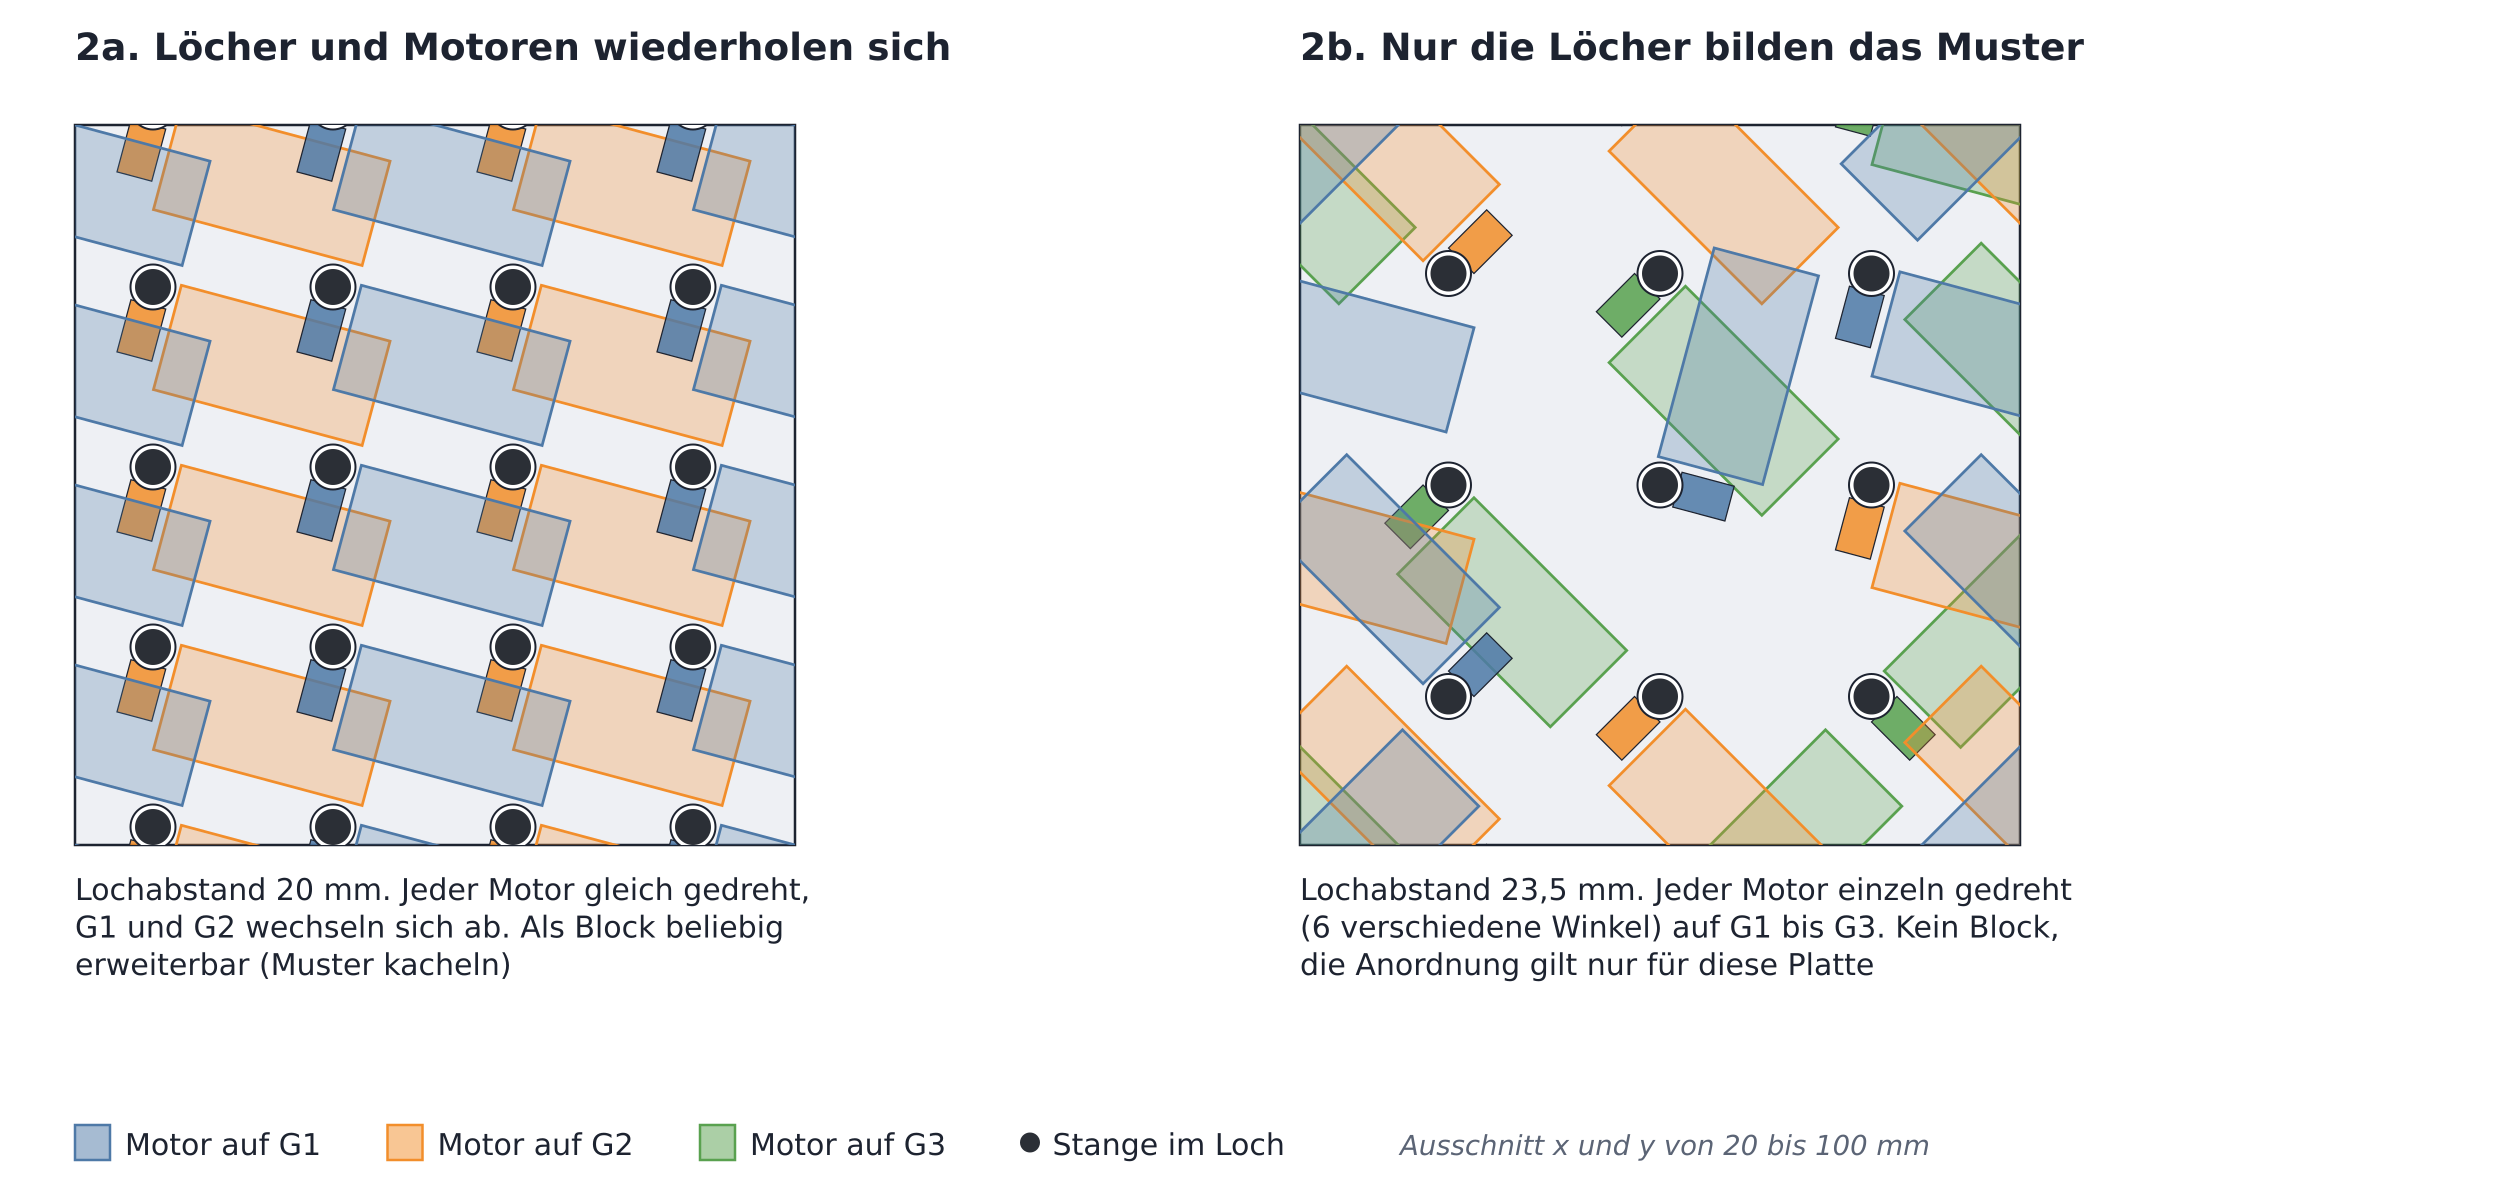
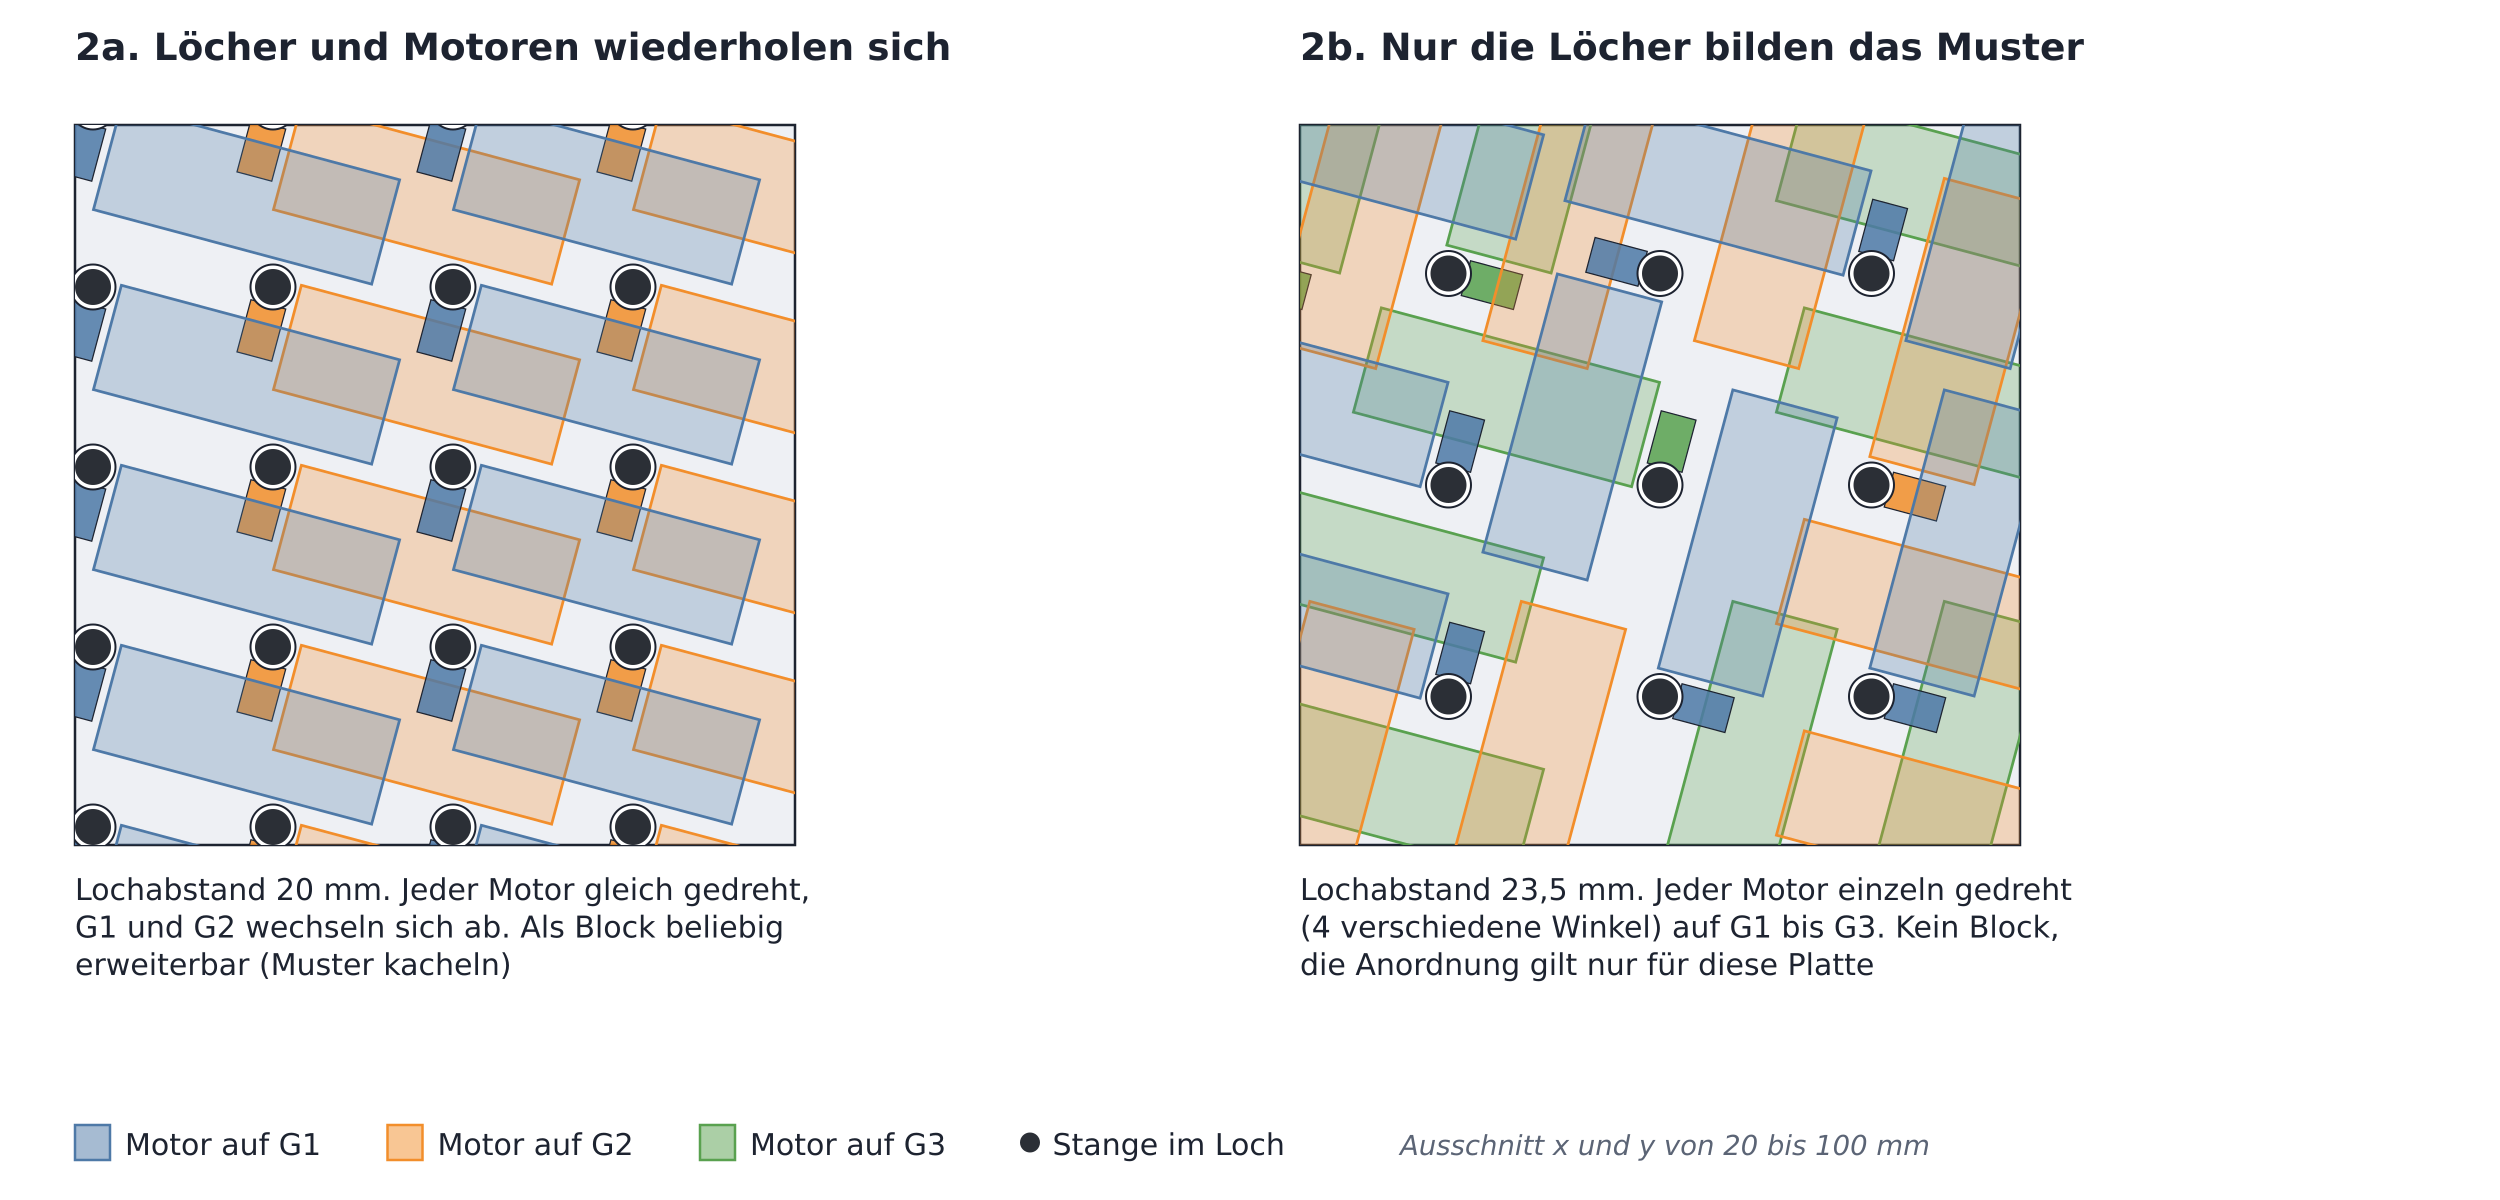
<svg xmlns="http://www.w3.org/2000/svg" width="1000" height="480" viewBox="0 0 1000 480" font-family="DejaVu Sans, Arial, Helvetica, sans-serif">
  <defs>
    <marker id="arrow" viewBox="0 0 10 10" refX="9" refY="5" markerWidth="7" markerHeight="7" orient="auto-start-reverse">
      <path d="M0,1 L9,5 L0,9 z" fill="#1d2330" />
    </marker>
  </defs>
  <rect width="100%" height="100%" fill="#ffffff" />
  <clipPath id="clip30">
    <rect x="30" y="50" width="288.0" height="288.0" />
  </clipPath>
  <rect x="30.00" y="50.00" width="288.00" height="288.00" fill="#eef0f4" stroke="#1d2330" />
  <g clip-path="url(#clip30)">
-     <polygon points="288.84,250.21 300.02,208.48 216.56,186.12 205.38,227.85" fill="#f28e2b" fill-opacity="0.28" stroke="#f28e2b" stroke-width="1.1" />
-     <polygon points="204.70,216.48 210.29,195.62 196.38,191.89 190.79,212.76" fill="#f28e2b" fill-opacity="0.85" stroke="#1d2330" stroke-width="0.5" />
-     <polygon points="288.84,322.21 300.02,280.48 216.56,258.12 205.38,299.85" fill="#f28e2b" fill-opacity="0.28" stroke="#f28e2b" stroke-width="1.1" />
-     <polygon points="204.70,288.48 210.29,267.62 196.38,263.89 190.79,284.76" fill="#f28e2b" fill-opacity="0.85" stroke="#1d2330" stroke-width="0.5" />
-     <polygon points="288.84,178.21 300.02,136.48 216.56,114.12 205.38,155.85" fill="#f28e2b" fill-opacity="0.28" stroke="#f28e2b" stroke-width="1.1" />
-     <polygon points="204.70,144.48 210.29,123.62 196.38,119.89 190.79,140.76" fill="#f28e2b" fill-opacity="0.85" stroke="#1d2330" stroke-width="0.5" />
-     <polygon points="144.84,250.21 156.02,208.48 72.56,186.12 61.38,227.85" fill="#f28e2b" fill-opacity="0.28" stroke="#f28e2b" stroke-width="1.1" />
-     <polygon points="60.70,216.48 66.29,195.62 52.38,191.89 46.79,212.76" fill="#f28e2b" fill-opacity="0.85" stroke="#1d2330" stroke-width="0.5" />
-     <polygon points="144.84,322.21 156.02,280.48 72.56,258.12 61.38,299.85" fill="#f28e2b" fill-opacity="0.28" stroke="#f28e2b" stroke-width="1.1" />
-     <polygon points="60.70,288.48 66.29,267.62 52.38,263.89 46.79,284.76" fill="#f28e2b" fill-opacity="0.85" stroke="#1d2330" stroke-width="0.5" />
-     <polygon points="144.84,178.21 156.02,136.48 72.56,114.12 61.38,155.85" fill="#f28e2b" fill-opacity="0.28" stroke="#f28e2b" stroke-width="1.1" />
-     <polygon points="60.70,144.48 66.29,123.62 52.38,119.89 46.79,140.76" fill="#f28e2b" fill-opacity="0.85" stroke="#1d2330" stroke-width="0.5" />
-     <polygon points="288.84,394.21 300.02,352.48 216.56,330.12 205.38,371.85" fill="#f28e2b" fill-opacity="0.28" stroke="#f28e2b" stroke-width="1.1" />
-     <polygon points="204.70,360.48 210.29,339.62 196.38,335.89 190.79,356.76" fill="#f28e2b" fill-opacity="0.85" stroke="#1d2330" stroke-width="0.5" />
-     <polygon points="288.84,106.21 300.02,64.48 216.56,42.12 205.38,83.85" fill="#f28e2b" fill-opacity="0.28" stroke="#f28e2b" stroke-width="1.1" />
-     <polygon points="204.70,72.48 210.29,51.62 196.38,47.89 190.79,68.76" fill="#f28e2b" fill-opacity="0.85" stroke="#1d2330" stroke-width="0.5" />
-     <polygon points="144.84,394.21 156.02,352.48 72.56,330.12 61.38,371.85" fill="#f28e2b" fill-opacity="0.28" stroke="#f28e2b" stroke-width="1.1" />
-     <polygon points="60.70,360.48 66.29,339.62 52.38,335.89 46.79,356.76" fill="#f28e2b" fill-opacity="0.85" stroke="#1d2330" stroke-width="0.5" />
-     <polygon points="144.84,106.21 156.02,64.48 72.56,42.12 61.38,83.85" fill="#f28e2b" fill-opacity="0.28" stroke="#f28e2b" stroke-width="1.1" />
-     <polygon points="60.70,72.48 66.29,51.62 52.38,47.89 46.79,68.76" fill="#f28e2b" fill-opacity="0.85" stroke="#1d2330" stroke-width="0.5" />
-     <polygon points="216.84,250.21 228.02,208.48 144.56,186.12 133.38,227.85" fill="#4e79a7" fill-opacity="0.28" stroke="#4e79a7" stroke-width="1.1" />
-     <polygon points="132.70,216.48 138.29,195.62 124.38,191.89 118.79,212.76" fill="#4e79a7" fill-opacity="0.85" stroke="#1d2330" stroke-width="0.5" />
-     <polygon points="216.84,322.21 228.02,280.48 144.56,258.12 133.38,299.85" fill="#4e79a7" fill-opacity="0.28" stroke="#4e79a7" stroke-width="1.1" />
-     <polygon points="132.70,288.48 138.29,267.62 124.38,263.89 118.79,284.76" fill="#4e79a7" fill-opacity="0.85" stroke="#1d2330" stroke-width="0.5" />
-     <polygon points="216.84,178.21 228.02,136.48 144.56,114.12 133.38,155.85" fill="#4e79a7" fill-opacity="0.28" stroke="#4e79a7" stroke-width="1.1" />
-     <polygon points="132.70,144.48 138.29,123.62 124.38,119.89 118.79,140.76" fill="#4e79a7" fill-opacity="0.85" stroke="#1d2330" stroke-width="0.5" />
-     <polygon points="360.84,250.21 372.02,208.48 288.56,186.12 277.38,227.85" fill="#4e79a7" fill-opacity="0.28" stroke="#4e79a7" stroke-width="1.1" />
-     <polygon points="276.70,216.48 282.29,195.62 268.38,191.89 262.79,212.76" fill="#4e79a7" fill-opacity="0.85" stroke="#1d2330" stroke-width="0.5" />
-     <polygon points="360.84,322.21 372.02,280.48 288.56,258.12 277.38,299.85" fill="#4e79a7" fill-opacity="0.28" stroke="#4e79a7" stroke-width="1.1" />
-     <polygon points="276.70,288.48 282.29,267.62 268.38,263.89 262.79,284.76" fill="#4e79a7" fill-opacity="0.85" stroke="#1d2330" stroke-width="0.5" />
-     <polygon points="360.84,178.21 372.02,136.48 288.56,114.12 277.38,155.85" fill="#4e79a7" fill-opacity="0.28" stroke="#4e79a7" stroke-width="1.1" />
-     <polygon points="276.70,144.48 282.29,123.62 268.38,119.89 262.79,140.76" fill="#4e79a7" fill-opacity="0.85" stroke="#1d2330" stroke-width="0.5" />
-     <polygon points="216.84,394.21 228.02,352.48 144.56,330.12 133.38,371.85" fill="#4e79a7" fill-opacity="0.28" stroke="#4e79a7" stroke-width="1.1" />
-     <polygon points="132.70,360.48 138.29,339.62 124.38,335.89 118.79,356.76" fill="#4e79a7" fill-opacity="0.85" stroke="#1d2330" stroke-width="0.5" />
-     <polygon points="216.84,106.21 228.02,64.48 144.56,42.12 133.38,83.85" fill="#4e79a7" fill-opacity="0.28" stroke="#4e79a7" stroke-width="1.1" />
-     <polygon points="132.70,72.48 138.29,51.62 124.38,47.89 118.79,68.76" fill="#4e79a7" fill-opacity="0.85" stroke="#1d2330" stroke-width="0.5" />
-     <polygon points="360.84,394.21 372.02,352.48 288.56,330.12 277.38,371.85" fill="#4e79a7" fill-opacity="0.28" stroke="#4e79a7" stroke-width="1.1" />
-     <polygon points="276.70,360.48 282.29,339.62 268.38,335.89 262.79,356.76" fill="#4e79a7" fill-opacity="0.85" stroke="#1d2330" stroke-width="0.5" />
-     <polygon points="360.84,106.21 372.02,64.48 288.56,42.12 277.38,83.85" fill="#4e79a7" fill-opacity="0.28" stroke="#4e79a7" stroke-width="1.1" />
-     <polygon points="276.70,72.48 282.29,51.62 268.38,47.89 262.79,68.76" fill="#4e79a7" fill-opacity="0.85" stroke="#1d2330" stroke-width="0.5" />
-     <polygon points="72.84,250.21 84.02,208.48 0.56,186.12 -10.62,227.85" fill="#4e79a7" fill-opacity="0.28" stroke="#4e79a7" stroke-width="1.1" />
-     <polygon points="-11.30,216.48 -5.71,195.62 -19.62,191.89 -25.21,212.76" fill="#4e79a7" fill-opacity="0.85" stroke="#1d2330" stroke-width="0.5" />
-     <polygon points="72.84,322.21 84.02,280.48 0.56,258.12 -10.62,299.85" fill="#4e79a7" fill-opacity="0.28" stroke="#4e79a7" stroke-width="1.1" />
-     <polygon points="-11.30,288.48 -5.71,267.62 -19.62,263.89 -25.21,284.76" fill="#4e79a7" fill-opacity="0.85" stroke="#1d2330" stroke-width="0.5" />
-     <polygon points="72.84,178.21 84.02,136.48 0.56,114.12 -10.62,155.85" fill="#4e79a7" fill-opacity="0.28" stroke="#4e79a7" stroke-width="1.1" />
-     <polygon points="-11.30,144.48 -5.71,123.62 -19.62,119.89 -25.21,140.76" fill="#4e79a7" fill-opacity="0.85" stroke="#1d2330" stroke-width="0.5" />
-     <polygon points="72.84,394.21 84.02,352.48 0.56,330.12 -10.62,371.85" fill="#4e79a7" fill-opacity="0.28" stroke="#4e79a7" stroke-width="1.1" />
-     <polygon points="-11.30,360.48 -5.71,339.62 -19.62,335.89 -25.21,356.76" fill="#4e79a7" fill-opacity="0.85" stroke="#1d2330" stroke-width="0.5" />
-     <polygon points="72.84,106.21 84.02,64.48 0.56,42.12 -10.62,83.85" fill="#4e79a7" fill-opacity="0.28" stroke="#4e79a7" stroke-width="1.1" />
-     <polygon points="-11.30,72.48 -5.71,51.62 -19.62,47.89 -25.21,68.76" fill="#4e79a7" fill-opacity="0.85" stroke="#1d2330" stroke-width="0.5" />
-     <circle cx="205.20" cy="186.80" r="9.00" fill="#ffffff" stroke="#1d2330" stroke-width="0.8" />
-     <circle cx="205.20" cy="186.80" r="7.20" fill="#2b2f36" />
-     <circle cx="133.20" cy="186.80" r="9.00" fill="#ffffff" stroke="#1d2330" stroke-width="0.8" />
-     <circle cx="133.20" cy="186.80" r="7.20" fill="#2b2f36" />
-     <circle cx="205.20" cy="258.80" r="9.00" fill="#ffffff" stroke="#1d2330" stroke-width="0.8" />
-     <circle cx="205.20" cy="258.80" r="7.20" fill="#2b2f36" />
-     <circle cx="133.20" cy="258.80" r="9.00" fill="#ffffff" stroke="#1d2330" stroke-width="0.8" />
-     <circle cx="133.20" cy="258.80" r="7.20" fill="#2b2f36" />
-     <circle cx="205.20" cy="114.80" r="9.00" fill="#ffffff" stroke="#1d2330" stroke-width="0.8" />
-     <circle cx="205.20" cy="114.80" r="7.20" fill="#2b2f36" />
-     <circle cx="133.20" cy="114.80" r="9.00" fill="#ffffff" stroke="#1d2330" stroke-width="0.8" />
-     <circle cx="133.20" cy="114.80" r="7.20" fill="#2b2f36" />
-     <circle cx="277.20" cy="186.80" r="9.00" fill="#ffffff" stroke="#1d2330" stroke-width="0.8" />
-     <circle cx="277.20" cy="186.80" r="7.20" fill="#2b2f36" />
-     <circle cx="61.20" cy="186.80" r="9.00" fill="#ffffff" stroke="#1d2330" stroke-width="0.8" />
-     <circle cx="61.20" cy="186.80" r="7.20" fill="#2b2f36" />
-     <circle cx="277.20" cy="258.80" r="9.00" fill="#ffffff" stroke="#1d2330" stroke-width="0.8" />
-     <circle cx="277.20" cy="258.80" r="7.20" fill="#2b2f36" />
-     <circle cx="61.20" cy="258.80" r="9.00" fill="#ffffff" stroke="#1d2330" stroke-width="0.8" />
-     <circle cx="61.20" cy="258.80" r="7.20" fill="#2b2f36" />
-     <circle cx="277.20" cy="114.80" r="9.00" fill="#ffffff" stroke="#1d2330" stroke-width="0.8" />
-     <circle cx="277.20" cy="114.80" r="7.20" fill="#2b2f36" />
-     <circle cx="61.20" cy="114.80" r="9.00" fill="#ffffff" stroke="#1d2330" stroke-width="0.8" />
-     <circle cx="61.20" cy="114.80" r="7.20" fill="#2b2f36" />
-     <circle cx="205.20" cy="330.80" r="9.00" fill="#ffffff" stroke="#1d2330" stroke-width="0.8" />
-     <circle cx="205.20" cy="330.80" r="7.20" fill="#2b2f36" />
-     <circle cx="133.20" cy="330.80" r="9.00" fill="#ffffff" stroke="#1d2330" stroke-width="0.8" />
-     <circle cx="133.20" cy="330.80" r="7.20" fill="#2b2f36" />
-     <circle cx="205.20" cy="42.80" r="9.00" fill="#ffffff" stroke="#1d2330" stroke-width="0.8" />
-     <circle cx="205.20" cy="42.80" r="7.20" fill="#2b2f36" />
-     <circle cx="133.20" cy="42.80" r="9.00" fill="#ffffff" stroke="#1d2330" stroke-width="0.8" />
-     <circle cx="133.20" cy="42.80" r="7.20" fill="#2b2f36" />
-     <circle cx="277.20" cy="330.80" r="9.00" fill="#ffffff" stroke="#1d2330" stroke-width="0.8" />
-     <circle cx="277.20" cy="330.80" r="7.20" fill="#2b2f36" />
-     <circle cx="61.20" cy="330.80" r="9.00" fill="#ffffff" stroke="#1d2330" stroke-width="0.8" />
-     <circle cx="61.20" cy="330.80" r="7.20" fill="#2b2f36" />
-     <circle cx="277.20" cy="42.80" r="9.00" fill="#ffffff" stroke="#1d2330" stroke-width="0.8" />
-     <circle cx="277.20" cy="42.80" r="7.20" fill="#2b2f36" />
-     <circle cx="-10.80" cy="186.80" r="9.00" fill="#ffffff" stroke="#1d2330" stroke-width="0.8" />
-     <circle cx="-10.80" cy="186.80" r="7.20" fill="#2b2f36" />
-     <circle cx="61.20" cy="42.80" r="9.00" fill="#ffffff" stroke="#1d2330" stroke-width="0.8" />
-     <circle cx="61.20" cy="42.80" r="7.20" fill="#2b2f36" />
-     <circle cx="-10.80" cy="258.80" r="9.00" fill="#ffffff" stroke="#1d2330" stroke-width="0.8" />
-     <circle cx="-10.80" cy="258.80" r="7.20" fill="#2b2f36" />
-     <circle cx="-10.80" cy="114.80" r="9.00" fill="#ffffff" stroke="#1d2330" stroke-width="0.8" />
-     <circle cx="-10.80" cy="114.80" r="7.20" fill="#2b2f36" />
-     <circle cx="-10.80" cy="330.80" r="9.00" fill="#ffffff" stroke="#1d2330" stroke-width="0.8" />
-     <circle cx="-10.80" cy="330.80" r="7.20" fill="#2b2f36" />
-     <circle cx="-10.80" cy="42.80" r="9.00" fill="#ffffff" stroke="#1d2330" stroke-width="0.8" />
-     <circle cx="-10.80" cy="42.80" r="7.20" fill="#2b2f36" />
+     <polygon points="220.66,257.66 231.84,215.93 120.56,186.12 109.38,227.85" fill="#f28e2b" fill-opacity="0.28" stroke="#f28e2b" stroke-width="1.1" />
+     <polygon points="108.70,216.48 114.29,195.62 100.38,191.89 94.79,212.76" fill="#f28e2b" fill-opacity="0.85" stroke="#1d2330" stroke-width="0.5" />
+     <polygon points="364.66,257.66 375.84,215.93 264.56,186.12 253.38,227.85" fill="#f28e2b" fill-opacity="0.28" stroke="#f28e2b" stroke-width="1.1" />
+     <polygon points="252.70,216.48 258.29,195.62 244.38,191.89 238.79,212.76" fill="#f28e2b" fill-opacity="0.85" stroke="#1d2330" stroke-width="0.5" />
+     <polygon points="220.66,329.66 231.84,287.93 120.56,258.12 109.38,299.85" fill="#f28e2b" fill-opacity="0.28" stroke="#f28e2b" stroke-width="1.1" />
+     <polygon points="108.70,288.48 114.29,267.62 100.38,263.89 94.79,284.76" fill="#f28e2b" fill-opacity="0.85" stroke="#1d2330" stroke-width="0.5" />
+     <polygon points="364.66,329.66 375.84,287.93 264.56,258.12 253.38,299.85" fill="#f28e2b" fill-opacity="0.28" stroke="#f28e2b" stroke-width="1.1" />
+     <polygon points="252.70,288.48 258.29,267.62 244.38,263.89 238.79,284.76" fill="#f28e2b" fill-opacity="0.85" stroke="#1d2330" stroke-width="0.5" />
+     <polygon points="220.66,185.66 231.84,143.93 120.56,114.12 109.38,155.85" fill="#f28e2b" fill-opacity="0.28" stroke="#f28e2b" stroke-width="1.1" />
+     <polygon points="108.70,144.48 114.29,123.62 100.38,119.89 94.79,140.76" fill="#f28e2b" fill-opacity="0.85" stroke="#1d2330" stroke-width="0.5" />
+     <polygon points="364.66,185.66 375.84,143.93 264.56,114.12 253.38,155.85" fill="#f28e2b" fill-opacity="0.28" stroke="#f28e2b" stroke-width="1.1" />
+     <polygon points="252.70,144.48 258.29,123.62 244.38,119.89 238.79,140.76" fill="#f28e2b" fill-opacity="0.85" stroke="#1d2330" stroke-width="0.5" />
+     <polygon points="220.66,401.66 231.84,359.93 120.56,330.12 109.38,371.85" fill="#f28e2b" fill-opacity="0.28" stroke="#f28e2b" stroke-width="1.1" />
+     <polygon points="108.70,360.48 114.29,339.62 100.38,335.89 94.79,356.76" fill="#f28e2b" fill-opacity="0.85" stroke="#1d2330" stroke-width="0.5" />
+     <polygon points="364.66,401.66 375.84,359.93 264.56,330.12 253.38,371.85" fill="#f28e2b" fill-opacity="0.28" stroke="#f28e2b" stroke-width="1.1" />
+     <polygon points="252.70,360.48 258.29,339.62 244.38,335.89 238.79,356.76" fill="#f28e2b" fill-opacity="0.85" stroke="#1d2330" stroke-width="0.5" />
+     <polygon points="220.66,113.66 231.84,71.93 120.56,42.12 109.38,83.85" fill="#f28e2b" fill-opacity="0.28" stroke="#f28e2b" stroke-width="1.1" />
+     <polygon points="108.70,72.48 114.29,51.62 100.38,47.89 94.79,68.76" fill="#f28e2b" fill-opacity="0.85" stroke="#1d2330" stroke-width="0.5" />
+     <polygon points="364.66,113.66 375.84,71.93 264.56,42.12 253.38,83.85" fill="#f28e2b" fill-opacity="0.28" stroke="#f28e2b" stroke-width="1.1" />
+     <polygon points="252.70,72.48 258.29,51.62 244.38,47.89 238.79,68.76" fill="#f28e2b" fill-opacity="0.85" stroke="#1d2330" stroke-width="0.5" />
+     <polygon points="292.66,257.66 303.84,215.93 192.56,186.12 181.38,227.85" fill="#4e79a7" fill-opacity="0.28" stroke="#4e79a7" stroke-width="1.1" />
+     <polygon points="180.70,216.48 186.29,195.62 172.38,191.89 166.79,212.76" fill="#4e79a7" fill-opacity="0.85" stroke="#1d2330" stroke-width="0.5" />
+     <polygon points="292.66,329.66 303.84,287.93 192.56,258.12 181.38,299.85" fill="#4e79a7" fill-opacity="0.28" stroke="#4e79a7" stroke-width="1.1" />
+     <polygon points="180.70,288.48 186.29,267.62 172.38,263.89 166.79,284.76" fill="#4e79a7" fill-opacity="0.85" stroke="#1d2330" stroke-width="0.5" />
+     <polygon points="292.66,185.66 303.84,143.93 192.56,114.12 181.38,155.85" fill="#4e79a7" fill-opacity="0.28" stroke="#4e79a7" stroke-width="1.1" />
+     <polygon points="180.70,144.48 186.29,123.62 172.38,119.89 166.79,140.76" fill="#4e79a7" fill-opacity="0.85" stroke="#1d2330" stroke-width="0.5" />
+     <polygon points="292.66,401.66 303.84,359.93 192.56,330.12 181.38,371.85" fill="#4e79a7" fill-opacity="0.28" stroke="#4e79a7" stroke-width="1.1" />
+     <polygon points="180.70,360.48 186.29,339.62 172.38,335.89 166.79,356.76" fill="#4e79a7" fill-opacity="0.85" stroke="#1d2330" stroke-width="0.5" />
+     <polygon points="148.66,257.66 159.84,215.93 48.56,186.12 37.38,227.85" fill="#4e79a7" fill-opacity="0.28" stroke="#4e79a7" stroke-width="1.1" />
+     <polygon points="36.70,216.48 42.29,195.62 28.38,191.89 22.79,212.76" fill="#4e79a7" fill-opacity="0.85" stroke="#1d2330" stroke-width="0.5" />
+     <polygon points="148.66,329.66 159.84,287.93 48.56,258.12 37.38,299.85" fill="#4e79a7" fill-opacity="0.28" stroke="#4e79a7" stroke-width="1.1" />
+     <polygon points="36.70,288.48 42.29,267.62 28.38,263.89 22.79,284.76" fill="#4e79a7" fill-opacity="0.85" stroke="#1d2330" stroke-width="0.5" />
+     <polygon points="292.66,113.66 303.84,71.93 192.56,42.12 181.38,83.85" fill="#4e79a7" fill-opacity="0.28" stroke="#4e79a7" stroke-width="1.1" />
+     <polygon points="180.70,72.48 186.29,51.62 172.38,47.89 166.79,68.76" fill="#4e79a7" fill-opacity="0.85" stroke="#1d2330" stroke-width="0.5" />
+     <polygon points="148.66,185.66 159.84,143.93 48.56,114.12 37.38,155.85" fill="#4e79a7" fill-opacity="0.28" stroke="#4e79a7" stroke-width="1.1" />
+     <polygon points="36.70,144.48 42.29,123.62 28.38,119.89 22.79,140.76" fill="#4e79a7" fill-opacity="0.85" stroke="#1d2330" stroke-width="0.5" />
+     <polygon points="148.66,401.66 159.84,359.93 48.56,330.12 37.38,371.85" fill="#4e79a7" fill-opacity="0.28" stroke="#4e79a7" stroke-width="1.1" />
+     <polygon points="36.70,360.48 42.29,339.62 28.38,335.89 22.79,356.76" fill="#4e79a7" fill-opacity="0.85" stroke="#1d2330" stroke-width="0.5" />
+     <polygon points="148.66,113.66 159.84,71.93 48.56,42.12 37.38,83.85" fill="#4e79a7" fill-opacity="0.28" stroke="#4e79a7" stroke-width="1.1" />
+     <polygon points="36.70,72.48 42.29,51.62 28.38,47.89 22.79,68.76" fill="#4e79a7" fill-opacity="0.85" stroke="#1d2330" stroke-width="0.5" />
+     <circle cx="181.20" cy="186.80" r="9.00" fill="#ffffff" stroke="#1d2330" stroke-width="0.8" />
+     <circle cx="181.20" cy="186.80" r="7.20" fill="#2b2f36" />
+     <circle cx="181.20" cy="258.80" r="9.00" fill="#ffffff" stroke="#1d2330" stroke-width="0.8" />
+     <circle cx="181.20" cy="258.80" r="7.20" fill="#2b2f36" />
+     <circle cx="109.20" cy="186.80" r="9.00" fill="#ffffff" stroke="#1d2330" stroke-width="0.8" />
+     <circle cx="109.20" cy="186.80" r="7.20" fill="#2b2f36" />
+     <circle cx="253.20" cy="186.80" r="9.00" fill="#ffffff" stroke="#1d2330" stroke-width="0.8" />
+     <circle cx="253.20" cy="186.80" r="7.20" fill="#2b2f36" />
+     <circle cx="181.20" cy="114.80" r="9.00" fill="#ffffff" stroke="#1d2330" stroke-width="0.8" />
+     <circle cx="181.20" cy="114.80" r="7.20" fill="#2b2f36" />
+     <circle cx="109.20" cy="258.80" r="9.00" fill="#ffffff" stroke="#1d2330" stroke-width="0.8" />
+     <circle cx="109.20" cy="258.80" r="7.20" fill="#2b2f36" />
+     <circle cx="253.20" cy="258.80" r="9.00" fill="#ffffff" stroke="#1d2330" stroke-width="0.8" />
+     <circle cx="253.20" cy="258.80" r="7.20" fill="#2b2f36" />
+     <circle cx="109.20" cy="114.80" r="9.00" fill="#ffffff" stroke="#1d2330" stroke-width="0.8" />
+     <circle cx="109.20" cy="114.80" r="7.20" fill="#2b2f36" />
+     <circle cx="253.20" cy="114.80" r="9.00" fill="#ffffff" stroke="#1d2330" stroke-width="0.8" />
+     <circle cx="253.20" cy="114.80" r="7.20" fill="#2b2f36" />
+     <circle cx="181.20" cy="330.80" r="9.00" fill="#ffffff" stroke="#1d2330" stroke-width="0.8" />
+     <circle cx="181.20" cy="330.80" r="7.20" fill="#2b2f36" />
+     <circle cx="37.20" cy="186.80" r="9.00" fill="#ffffff" stroke="#1d2330" stroke-width="0.8" />
+     <circle cx="37.20" cy="186.80" r="7.20" fill="#2b2f36" />
+     <circle cx="109.20" cy="330.80" r="9.00" fill="#ffffff" stroke="#1d2330" stroke-width="0.8" />
+     <circle cx="109.20" cy="330.80" r="7.20" fill="#2b2f36" />
+     <circle cx="37.20" cy="258.80" r="9.00" fill="#ffffff" stroke="#1d2330" stroke-width="0.8" />
+     <circle cx="37.20" cy="258.80" r="7.20" fill="#2b2f36" />
+     <circle cx="181.20" cy="42.80" r="9.00" fill="#ffffff" stroke="#1d2330" stroke-width="0.8" />
+     <circle cx="181.20" cy="42.80" r="7.20" fill="#2b2f36" />
+     <circle cx="253.20" cy="330.80" r="9.00" fill="#ffffff" stroke="#1d2330" stroke-width="0.8" />
+     <circle cx="253.20" cy="330.80" r="7.20" fill="#2b2f36" />
+     <circle cx="37.20" cy="114.80" r="9.00" fill="#ffffff" stroke="#1d2330" stroke-width="0.8" />
+     <circle cx="37.20" cy="114.80" r="7.20" fill="#2b2f36" />
+     <circle cx="109.20" cy="42.80" r="9.00" fill="#ffffff" stroke="#1d2330" stroke-width="0.8" />
+     <circle cx="109.20" cy="42.80" r="7.20" fill="#2b2f36" />
+     <circle cx="253.20" cy="42.80" r="9.00" fill="#ffffff" stroke="#1d2330" stroke-width="0.8" />
+     <circle cx="253.20" cy="42.80" r="7.20" fill="#2b2f36" />
+     <circle cx="37.20" cy="330.80" r="9.00" fill="#ffffff" stroke="#1d2330" stroke-width="0.8" />
+     <circle cx="37.20" cy="330.80" r="7.20" fill="#2b2f36" />
+     <circle cx="37.20" cy="42.80" r="9.00" fill="#ffffff" stroke="#1d2330" stroke-width="0.8" />
+     <circle cx="37.20" cy="42.80" r="7.20" fill="#2b2f36" />
  </g>
  <text x="30.00" y="24.00" font-size="15" text-anchor="start" font-weight="bold" fill="#1d2330">2a. Löcher und Motoren wiederholen sich</text>
  <text x="30.00" y="360.00" font-size="12" text-anchor="start" fill="#1d2330">Lochabstand 20 mm. Jeder Motor gleich gedreht,</text>
  <text x="30.00" y="375.00" font-size="12" text-anchor="start" fill="#1d2330">G1 und G2 wechseln sich ab. Als Block beliebig</text>
  <text x="30.00" y="390.00" font-size="12" text-anchor="start" fill="#1d2330">erweiterbar (Muster kacheln)</text>
  <clipPath id="clip520">
    <rect x="520" y="50" width="288.0" height="288.0" />
  </clipPath>
  <rect x="520.00" y="50.00" width="288.00" height="288.00" fill="#eef0f4" stroke="#1d2330" />
  <g clip-path="url(#clip520)">
-     <polygon points="760.73,322.47 730.19,291.92 669.09,353.02 699.64,383.56" fill="#59a14f" fill-opacity="0.28" stroke="#59a14f" stroke-width="1.1" />
-     <polygon points="689.46,378.47 674.18,363.20 664.00,373.38 679.27,388.66" fill="#59a14f" fill-opacity="0.85" stroke="#1d2330" stroke-width="0.5" />
-     <polygon points="535.53,375.33 566.08,344.79 504.98,283.69 474.44,314.24" fill="#59a14f" fill-opacity="0.28" stroke="#59a14f" stroke-width="1.1" />
-     <polygon points="479.53,304.06 494.80,288.78 484.62,278.60 469.34,293.87" fill="#59a14f" fill-opacity="0.85" stroke="#1d2330" stroke-width="0.5" />
-     <polygon points="845.33,237.87 814.79,207.32 753.69,268.42 784.24,298.96" fill="#59a14f" fill-opacity="0.28" stroke="#59a14f" stroke-width="1.1" />
-     <polygon points="774.06,293.87 758.78,278.60 748.60,288.78 763.87,304.06" fill="#59a14f" fill-opacity="0.85" stroke="#1d2330" stroke-width="0.5" />
-     <polygon points="620.13,290.73 650.68,260.19 589.58,199.09 559.04,229.64" fill="#59a14f" fill-opacity="0.28" stroke="#59a14f" stroke-width="1.1" />
-     <polygon points="564.13,219.46 579.40,204.18 569.22,194.00 553.94,209.27" fill="#59a14f" fill-opacity="0.85" stroke="#1d2330" stroke-width="0.5" />
-     <polygon points="792.47,97.27 761.92,127.81 823.02,188.91 853.56,158.36" fill="#59a14f" fill-opacity="0.28" stroke="#59a14f" stroke-width="1.1" />
-     <polygon points="848.47,168.54 833.20,183.82 843.38,194.00 858.66,178.73" fill="#59a14f" fill-opacity="0.85" stroke="#1d2330" stroke-width="0.5" />
-     <polygon points="704.73,206.13 735.28,175.59 674.18,114.49 643.64,145.04" fill="#59a14f" fill-opacity="0.28" stroke="#59a14f" stroke-width="1.1" />
-     <polygon points="648.73,134.86 664.00,119.58 653.82,109.40 638.54,124.67" fill="#59a14f" fill-opacity="0.85" stroke="#1d2330" stroke-width="0.5" />
-     <polygon points="535.53,121.53 566.08,90.99 504.98,29.89 474.44,60.44" fill="#59a14f" fill-opacity="0.28" stroke="#59a14f" stroke-width="1.1" />
-     <polygon points="479.53,50.26 494.80,34.98 484.62,24.80 469.34,40.07" fill="#59a14f" fill-opacity="0.85" stroke="#1d2330" stroke-width="0.5" />
-     <polygon points="832.24,88.21 843.42,46.48 759.96,24.12 748.78,65.85" fill="#59a14f" fill-opacity="0.28" stroke="#59a14f" stroke-width="1.1" />
-     <polygon points="748.10,54.48 753.69,33.62 739.78,29.89 734.19,50.76" fill="#59a14f" fill-opacity="0.85" stroke="#1d2330" stroke-width="0.5" />
-     <polygon points="538.67,266.47 508.12,297.01 569.22,358.11 599.76,327.56" fill="#f28e2b" fill-opacity="0.28" stroke="#f28e2b" stroke-width="1.1" />
-     <polygon points="594.67,337.74 579.40,353.02 589.58,363.20 604.86,347.93" fill="#f28e2b" fill-opacity="0.85" stroke="#1d2330" stroke-width="0.5" />
-     <polygon points="792.47,266.47 761.92,297.01 823.02,358.11 853.56,327.56" fill="#f28e2b" fill-opacity="0.28" stroke="#f28e2b" stroke-width="1.1" />
-     <polygon points="848.47,337.74 833.20,353.02 843.38,363.20 858.66,347.93" fill="#f28e2b" fill-opacity="0.85" stroke="#1d2330" stroke-width="0.5" />
-     <polygon points="704.73,375.33 735.28,344.79 674.18,283.69 643.64,314.24" fill="#f28e2b" fill-opacity="0.28" stroke="#f28e2b" stroke-width="1.1" />
-     <polygon points="648.73,304.06 664.00,288.78 653.82,278.60 638.54,293.87" fill="#f28e2b" fill-opacity="0.85" stroke="#1d2330" stroke-width="0.5" />
-     <polygon points="578.44,257.41 589.62,215.68 506.16,193.32 494.98,235.05" fill="#f28e2b" fill-opacity="0.28" stroke="#f28e2b" stroke-width="1.1" />
-     <polygon points="494.30,223.68 499.89,202.82 485.98,199.09 480.39,219.96" fill="#f28e2b" fill-opacity="0.85" stroke="#1d2330" stroke-width="0.5" />
-     <polygon points="832.24,257.41 843.42,215.68 759.96,193.32 748.78,235.05" fill="#f28e2b" fill-opacity="0.28" stroke="#f28e2b" stroke-width="1.1" />
-     <polygon points="748.10,223.68 753.69,202.82 739.78,199.09 734.19,219.96" fill="#f28e2b" fill-opacity="0.85" stroke="#1d2330" stroke-width="0.5" />
-     <polygon points="538.67,12.67 508.12,43.21 569.22,104.31 599.76,73.76" fill="#f28e2b" fill-opacity="0.28" stroke="#f28e2b" stroke-width="1.1" />
-     <polygon points="594.67,83.94 579.40,99.22 589.58,109.40 604.86,94.13" fill="#f28e2b" fill-opacity="0.85" stroke="#1d2330" stroke-width="0.5" />
-     <polygon points="792.47,12.67 761.92,43.21 823.02,104.31 853.56,73.76" fill="#f28e2b" fill-opacity="0.28" stroke="#f28e2b" stroke-width="1.1" />
-     <polygon points="848.47,83.94 833.20,99.22 843.38,109.40 858.66,94.13" fill="#f28e2b" fill-opacity="0.85" stroke="#1d2330" stroke-width="0.5" />
-     <polygon points="704.73,121.53 735.28,90.99 674.18,29.89 643.64,60.44" fill="#f28e2b" fill-opacity="0.28" stroke="#f28e2b" stroke-width="1.1" />
-     <polygon points="648.73,50.26 664.00,34.98 653.82,24.80 638.54,40.07" fill="#f28e2b" fill-opacity="0.85" stroke="#1d2330" stroke-width="0.5" />
-     <polygon points="591.53,322.47 560.99,291.92 499.89,353.02 530.44,383.56" fill="#4e79a7" fill-opacity="0.28" stroke="#4e79a7" stroke-width="1.1" />
-     <polygon points="520.26,378.47 504.98,363.20 494.80,373.38 510.07,388.66" fill="#4e79a7" fill-opacity="0.85" stroke="#1d2330" stroke-width="0.5" />
-     <polygon points="845.33,322.47 814.79,291.92 753.69,353.02 784.24,383.56" fill="#4e79a7" fill-opacity="0.28" stroke="#4e79a7" stroke-width="1.1" />
-     <polygon points="774.06,378.47 758.78,363.20 748.60,373.38 763.87,388.66" fill="#4e79a7" fill-opacity="0.85" stroke="#1d2330" stroke-width="0.5" />
-     <polygon points="538.67,181.87 508.12,212.41 569.22,273.51 599.76,242.96" fill="#4e79a7" fill-opacity="0.28" stroke="#4e79a7" stroke-width="1.1" />
-     <polygon points="594.67,253.14 579.40,268.42 589.58,278.60 604.86,263.33" fill="#4e79a7" fill-opacity="0.85" stroke="#1d2330" stroke-width="0.5" />
-     <polygon points="792.47,181.87 761.92,212.41 823.02,273.51 853.56,242.96" fill="#4e79a7" fill-opacity="0.28" stroke="#4e79a7" stroke-width="1.1" />
-     <polygon points="848.47,253.14 833.20,268.42 843.38,278.60 858.66,263.33" fill="#4e79a7" fill-opacity="0.85" stroke="#1d2330" stroke-width="0.5" />
-     <polygon points="727.41,110.36 685.68,99.18 663.32,182.64 705.05,193.82" fill="#4e79a7" fill-opacity="0.28" stroke="#4e79a7" stroke-width="1.1" />
-     <polygon points="693.68,194.50 672.82,188.91 669.09,202.82 689.96,208.41" fill="#4e79a7" fill-opacity="0.85" stroke="#1d2330" stroke-width="0.5" />
-     <polygon points="578.44,172.81 589.62,131.08 506.16,108.72 494.98,150.45" fill="#4e79a7" fill-opacity="0.28" stroke="#4e79a7" stroke-width="1.1" />
-     <polygon points="494.30,139.08 499.89,118.22 485.98,114.49 480.39,135.36" fill="#4e79a7" fill-opacity="0.85" stroke="#1d2330" stroke-width="0.5" />
-     <polygon points="832.24,172.81 843.42,131.08 759.96,108.72 748.78,150.45" fill="#4e79a7" fill-opacity="0.28" stroke="#4e79a7" stroke-width="1.1" />
-     <polygon points="748.10,139.08 753.69,118.22 739.78,114.49 734.19,135.36" fill="#4e79a7" fill-opacity="0.85" stroke="#1d2330" stroke-width="0.5" />
-     <polygon points="482.67,65.53 513.21,96.08 574.31,34.98 543.76,4.44" fill="#4e79a7" fill-opacity="0.28" stroke="#4e79a7" stroke-width="1.1" />
-     <polygon points="553.94,9.53 569.22,24.80 579.40,14.62 564.13,-0.66" fill="#4e79a7" fill-opacity="0.85" stroke="#1d2330" stroke-width="0.5" />
-     <polygon points="736.47,65.53 767.01,96.08 828.11,34.98 797.56,4.44" fill="#4e79a7" fill-opacity="0.28" stroke="#4e79a7" stroke-width="1.1" />
-     <polygon points="807.74,9.53 823.02,24.80 833.20,14.62 817.93,-0.66" fill="#4e79a7" fill-opacity="0.85" stroke="#1d2330" stroke-width="0.5" />
+     <polygon points="734.86,251.74 693.13,240.56 663.32,351.84 705.05,363.02" fill="#59a14f" fill-opacity="0.28" stroke="#59a14f" stroke-width="1.1" />
+     <polygon points="693.68,363.70 672.82,358.11 669.09,372.02 689.96,377.61" fill="#59a14f" fill-opacity="0.85" stroke="#1d2330" stroke-width="0.5" />
+     <polygon points="819.46,251.74 777.73,240.56 747.92,351.84 789.65,363.02" fill="#59a14f" fill-opacity="0.28" stroke="#59a14f" stroke-width="1.1" />
+     <polygon points="778.28,363.70 757.42,358.11 753.69,372.02 774.56,377.61" fill="#59a14f" fill-opacity="0.85" stroke="#1d2330" stroke-width="0.5" />
+     <polygon points="606.26,349.46 617.44,307.73 506.16,277.92 494.98,319.65" fill="#59a14f" fill-opacity="0.28" stroke="#59a14f" stroke-width="1.1" />
+     <polygon points="494.30,308.28 499.89,287.42 485.98,283.69 480.39,304.56" fill="#59a14f" fill-opacity="0.85" stroke="#1d2330" stroke-width="0.5" />
+     <polygon points="606.26,264.86 617.44,223.13 506.16,193.32 494.98,235.05" fill="#59a14f" fill-opacity="0.28" stroke="#59a14f" stroke-width="1.1" />
+     <polygon points="494.30,223.68 499.89,202.82 485.98,199.09 480.39,219.96" fill="#59a14f" fill-opacity="0.85" stroke="#1d2330" stroke-width="0.5" />
+     <polygon points="552.54,123.14 541.36,164.87 652.64,194.68 663.82,152.95" fill="#59a14f" fill-opacity="0.28" stroke="#59a14f" stroke-width="1.1" />
+     <polygon points="664.50,164.32 658.91,185.18 672.82,188.91 678.41,168.04" fill="#59a14f" fill-opacity="0.85" stroke="#1d2330" stroke-width="0.5" />
+     <polygon points="721.74,123.14 710.56,164.87 821.84,194.68 833.02,152.95" fill="#59a14f" fill-opacity="0.28" stroke="#59a14f" stroke-width="1.1" />
+     <polygon points="833.70,164.32 828.11,185.18 842.02,188.91 847.61,168.04" fill="#59a14f" fill-opacity="0.85" stroke="#1d2330" stroke-width="0.5" />
+     <polygon points="565.66,-2.06 523.93,-13.24 494.12,98.04 535.85,109.22" fill="#59a14f" fill-opacity="0.28" stroke="#59a14f" stroke-width="1.1" />
+     <polygon points="524.48,109.90 503.62,104.31 499.89,118.22 520.76,123.81" fill="#59a14f" fill-opacity="0.85" stroke="#1d2330" stroke-width="0.5" />
+     <polygon points="650.26,-2.06 608.53,-13.24 578.72,98.04 620.45,109.22" fill="#59a14f" fill-opacity="0.28" stroke="#59a14f" stroke-width="1.1" />
+     <polygon points="609.08,109.90 588.22,104.31 584.49,118.22 605.36,123.81" fill="#59a14f" fill-opacity="0.85" stroke="#1d2330" stroke-width="0.5" />
+     <polygon points="721.74,38.54 710.56,80.27 821.84,110.08 833.02,68.35" fill="#59a14f" fill-opacity="0.28" stroke="#59a14f" stroke-width="1.1" />
+     <polygon points="833.70,79.72 828.11,100.58 842.02,104.31 847.61,83.44" fill="#59a14f" fill-opacity="0.85" stroke="#1d2330" stroke-width="0.5" />
+     <polygon points="565.66,251.74 523.93,240.56 494.12,351.84 535.85,363.02" fill="#f28e2b" fill-opacity="0.28" stroke="#f28e2b" stroke-width="1.1" />
+     <polygon points="524.48,363.70 503.62,358.11 499.89,372.02 520.76,377.61" fill="#f28e2b" fill-opacity="0.85" stroke="#1d2330" stroke-width="0.5" />
+     <polygon points="650.26,251.74 608.53,240.56 578.72,351.84 620.45,363.02" fill="#f28e2b" fill-opacity="0.28" stroke="#f28e2b" stroke-width="1.1" />
+     <polygon points="609.08,363.70 588.22,358.11 584.49,372.02 605.36,377.61" fill="#f28e2b" fill-opacity="0.85" stroke="#1d2330" stroke-width="0.5" />
+     <polygon points="721.74,292.34 710.56,334.07 821.84,363.88 833.02,322.15" fill="#f28e2b" fill-opacity="0.28" stroke="#f28e2b" stroke-width="1.1" />
+     <polygon points="833.70,333.52 828.11,354.38 842.02,358.11 847.61,337.24" fill="#f28e2b" fill-opacity="0.85" stroke="#1d2330" stroke-width="0.5" />
+     <polygon points="721.74,207.74 710.56,249.47 821.84,279.28 833.02,237.55" fill="#f28e2b" fill-opacity="0.28" stroke="#f28e2b" stroke-width="1.1" />
+     <polygon points="833.70,248.92 828.11,269.78 842.02,273.51 847.61,252.64" fill="#f28e2b" fill-opacity="0.85" stroke="#1d2330" stroke-width="0.5" />
+     <polygon points="819.46,82.54 777.73,71.36 747.92,182.64 789.65,193.82" fill="#f28e2b" fill-opacity="0.28" stroke="#f28e2b" stroke-width="1.1" />
+     <polygon points="778.28,194.50 757.42,188.91 753.69,202.82 774.56,208.41" fill="#f28e2b" fill-opacity="0.85" stroke="#1d2330" stroke-width="0.5" />
+     <polygon points="508.54,136.26 550.27,147.44 580.08,36.16 538.35,24.98" fill="#f28e2b" fill-opacity="0.28" stroke="#f28e2b" stroke-width="1.1" />
+     <polygon points="549.72,24.30 570.58,29.89 574.31,15.98 553.44,10.39" fill="#f28e2b" fill-opacity="0.85" stroke="#1d2330" stroke-width="0.5" />
+     <polygon points="593.14,136.26 634.87,147.44 664.68,36.16 622.95,24.98" fill="#f28e2b" fill-opacity="0.28" stroke="#f28e2b" stroke-width="1.1" />
+     <polygon points="634.32,24.30 655.18,29.89 658.91,15.98 638.04,10.39" fill="#f28e2b" fill-opacity="0.85" stroke="#1d2330" stroke-width="0.5" />
+     <polygon points="677.74,136.26 719.47,147.44 749.28,36.16 707.55,24.98" fill="#f28e2b" fill-opacity="0.28" stroke="#f28e2b" stroke-width="1.1" />
+     <polygon points="718.92,24.30 739.78,29.89 743.51,15.98 722.64,10.39" fill="#f28e2b" fill-opacity="0.85" stroke="#1d2330" stroke-width="0.5" />
+     <polygon points="467.94,207.74 456.76,249.47 568.04,279.28 579.22,237.55" fill="#4e79a7" fill-opacity="0.28" stroke="#4e79a7" stroke-width="1.1" />
+     <polygon points="579.90,248.92 574.31,269.78 588.22,273.51 593.81,252.64" fill="#4e79a7" fill-opacity="0.85" stroke="#1d2330" stroke-width="0.5" />
+     <polygon points="734.86,167.14 693.13,155.96 663.32,267.24 705.05,278.42" fill="#4e79a7" fill-opacity="0.28" stroke="#4e79a7" stroke-width="1.1" />
+     <polygon points="693.68,279.10 672.82,273.51 669.09,287.42 689.96,293.01" fill="#4e79a7" fill-opacity="0.85" stroke="#1d2330" stroke-width="0.5" />
+     <polygon points="819.46,167.14 777.73,155.96 747.92,267.24 789.65,278.42" fill="#4e79a7" fill-opacity="0.28" stroke="#4e79a7" stroke-width="1.1" />
+     <polygon points="778.28,279.10 757.42,273.51 753.69,287.42 774.56,293.01" fill="#4e79a7" fill-opacity="0.85" stroke="#1d2330" stroke-width="0.5" />
+     <polygon points="467.94,123.14 456.76,164.87 568.04,194.68 579.22,152.95" fill="#4e79a7" fill-opacity="0.28" stroke="#4e79a7" stroke-width="1.1" />
+     <polygon points="579.90,164.32 574.31,185.18 588.22,188.91 593.81,168.04" fill="#4e79a7" fill-opacity="0.85" stroke="#1d2330" stroke-width="0.5" />
+     <polygon points="593.14,220.86 634.87,232.04 664.68,120.76 622.95,109.58" fill="#4e79a7" fill-opacity="0.28" stroke="#4e79a7" stroke-width="1.1" />
+     <polygon points="634.32,108.90 655.18,114.49 658.91,100.58 638.04,94.99" fill="#4e79a7" fill-opacity="0.85" stroke="#1d2330" stroke-width="0.5" />
+     <polygon points="637.14,38.54 625.96,80.27 737.24,110.08 748.42,68.35" fill="#4e79a7" fill-opacity="0.28" stroke="#4e79a7" stroke-width="1.1" />
+     <polygon points="749.10,79.72 743.51,100.58 757.42,104.31 763.01,83.44" fill="#4e79a7" fill-opacity="0.85" stroke="#1d2330" stroke-width="0.5" />
+     <polygon points="606.26,95.66 617.44,53.93 506.16,24.12 494.98,65.85" fill="#4e79a7" fill-opacity="0.28" stroke="#4e79a7" stroke-width="1.1" />
+     <polygon points="494.30,54.48 499.89,33.62 485.98,29.89 480.39,50.76" fill="#4e79a7" fill-opacity="0.85" stroke="#1d2330" stroke-width="0.5" />
+     <polygon points="762.34,136.26 804.07,147.44 833.88,36.16 792.15,24.98" fill="#4e79a7" fill-opacity="0.28" stroke="#4e79a7" stroke-width="1.1" />
+     <polygon points="803.52,24.30 824.38,29.89 828.11,15.98 807.24,10.39" fill="#4e79a7" fill-opacity="0.85" stroke="#1d2330" stroke-width="0.5" />
    <circle cx="494.80" cy="363.20" r="9.00" fill="#ffffff" stroke="#1d2330" stroke-width="0.8" />
    <circle cx="494.80" cy="363.20" r="7.20" fill="#2b2f36" />
    <circle cx="579.40" cy="363.20" r="9.00" fill="#ffffff" stroke="#1d2330" stroke-width="0.8" />
    <circle cx="579.40" cy="363.20" r="7.20" fill="#2b2f36" />
    <circle cx="664.00" cy="363.20" r="9.00" fill="#ffffff" stroke="#1d2330" stroke-width="0.8" />
    <circle cx="664.00" cy="363.20" r="7.20" fill="#2b2f36" />
    <circle cx="748.60" cy="363.20" r="9.00" fill="#ffffff" stroke="#1d2330" stroke-width="0.8" />
    <circle cx="748.60" cy="363.20" r="7.20" fill="#2b2f36" />
    <circle cx="833.20" cy="363.20" r="9.00" fill="#ffffff" stroke="#1d2330" stroke-width="0.8" />
    <circle cx="833.20" cy="363.20" r="7.20" fill="#2b2f36" />
    <circle cx="494.80" cy="278.60" r="9.00" fill="#ffffff" stroke="#1d2330" stroke-width="0.8" />
    <circle cx="494.80" cy="278.60" r="7.20" fill="#2b2f36" />
    <circle cx="579.40" cy="278.60" r="9.00" fill="#ffffff" stroke="#1d2330" stroke-width="0.8" />
    <circle cx="579.40" cy="278.60" r="7.20" fill="#2b2f36" />
    <circle cx="664.00" cy="278.60" r="9.00" fill="#ffffff" stroke="#1d2330" stroke-width="0.8" />
    <circle cx="664.00" cy="278.60" r="7.20" fill="#2b2f36" />
    <circle cx="748.60" cy="278.60" r="9.00" fill="#ffffff" stroke="#1d2330" stroke-width="0.8" />
    <circle cx="748.60" cy="278.60" r="7.20" fill="#2b2f36" />
    <circle cx="833.20" cy="278.60" r="9.00" fill="#ffffff" stroke="#1d2330" stroke-width="0.8" />
    <circle cx="833.20" cy="278.60" r="7.20" fill="#2b2f36" />
    <circle cx="494.80" cy="194.00" r="9.00" fill="#ffffff" stroke="#1d2330" stroke-width="0.8" />
    <circle cx="494.80" cy="194.00" r="7.20" fill="#2b2f36" />
    <circle cx="579.40" cy="194.00" r="9.00" fill="#ffffff" stroke="#1d2330" stroke-width="0.8" />
    <circle cx="579.40" cy="194.00" r="7.20" fill="#2b2f36" />
    <circle cx="664.00" cy="194.00" r="9.00" fill="#ffffff" stroke="#1d2330" stroke-width="0.8" />
    <circle cx="664.00" cy="194.00" r="7.20" fill="#2b2f36" />
    <circle cx="748.60" cy="194.00" r="9.00" fill="#ffffff" stroke="#1d2330" stroke-width="0.8" />
    <circle cx="748.60" cy="194.00" r="7.20" fill="#2b2f36" />
    <circle cx="833.20" cy="194.00" r="9.00" fill="#ffffff" stroke="#1d2330" stroke-width="0.8" />
    <circle cx="833.20" cy="194.00" r="7.20" fill="#2b2f36" />
    <circle cx="494.80" cy="109.40" r="9.00" fill="#ffffff" stroke="#1d2330" stroke-width="0.8" />
    <circle cx="494.80" cy="109.40" r="7.20" fill="#2b2f36" />
    <circle cx="579.40" cy="109.40" r="9.00" fill="#ffffff" stroke="#1d2330" stroke-width="0.8" />
    <circle cx="579.40" cy="109.40" r="7.20" fill="#2b2f36" />
    <circle cx="664.00" cy="109.40" r="9.00" fill="#ffffff" stroke="#1d2330" stroke-width="0.8" />
    <circle cx="664.00" cy="109.40" r="7.20" fill="#2b2f36" />
    <circle cx="748.60" cy="109.40" r="9.00" fill="#ffffff" stroke="#1d2330" stroke-width="0.8" />
    <circle cx="748.60" cy="109.40" r="7.20" fill="#2b2f36" />
    <circle cx="833.20" cy="109.40" r="9.00" fill="#ffffff" stroke="#1d2330" stroke-width="0.8" />
    <circle cx="833.20" cy="109.40" r="7.20" fill="#2b2f36" />
    <circle cx="494.80" cy="24.80" r="9.00" fill="#ffffff" stroke="#1d2330" stroke-width="0.8" />
    <circle cx="494.80" cy="24.80" r="7.20" fill="#2b2f36" />
    <circle cx="579.40" cy="24.80" r="9.00" fill="#ffffff" stroke="#1d2330" stroke-width="0.8" />
    <circle cx="579.40" cy="24.80" r="7.20" fill="#2b2f36" />
    <circle cx="664.00" cy="24.80" r="9.00" fill="#ffffff" stroke="#1d2330" stroke-width="0.8" />
    <circle cx="664.00" cy="24.80" r="7.20" fill="#2b2f36" />
    <circle cx="748.60" cy="24.80" r="9.00" fill="#ffffff" stroke="#1d2330" stroke-width="0.8" />
    <circle cx="748.60" cy="24.80" r="7.20" fill="#2b2f36" />
    <circle cx="833.20" cy="24.80" r="9.00" fill="#ffffff" stroke="#1d2330" stroke-width="0.8" />
    <circle cx="833.20" cy="24.80" r="7.20" fill="#2b2f36" />
  </g>
  <text x="520.00" y="24.00" font-size="15" text-anchor="start" font-weight="bold" fill="#1d2330">2b. Nur die Löcher bilden das Muster</text>
  <text x="520.00" y="360.00" font-size="12" text-anchor="start" fill="#1d2330">Lochabstand 23,5 mm. Jeder Motor einzeln gedreht</text>
-   <text x="520.00" y="375.00" font-size="12" text-anchor="start" fill="#1d2330">(6 verschiedene Winkel) auf G1 bis G3. Kein Block,</text>
+   <text x="520.00" y="375.00" font-size="12" text-anchor="start" fill="#1d2330">(4 verschiedene Winkel) auf G1 bis G3. Kein Block,</text>
  <text x="520.00" y="390.00" font-size="12" text-anchor="start" fill="#1d2330">die Anordnung gilt nur für diese Platte</text>
  <rect x="30.00" y="450.00" width="14.00" height="14.00" fill="#4e79a7" fill-opacity="0.5" stroke="#4e79a7" />
  <text x="50.00" y="462.00" font-size="12" text-anchor="start" fill="#1d2330">Motor auf G1</text>
  <rect x="155.00" y="450.00" width="14.00" height="14.00" fill="#f28e2b" fill-opacity="0.5" stroke="#f28e2b" />
  <text x="175.00" y="462.00" font-size="12" text-anchor="start" fill="#1d2330">Motor auf G2</text>
  <rect x="280.00" y="450.00" width="14.00" height="14.00" fill="#59a14f" fill-opacity="0.5" stroke="#59a14f" />
  <text x="300.00" y="462.00" font-size="12" text-anchor="start" fill="#1d2330">Motor auf G3</text>
  <circle cx="412.00" cy="457.00" r="4.00" fill="#2b2f36" />
  <text x="421.00" y="462.00" font-size="12" text-anchor="start" fill="#1d2330">Stange im Loch</text>
  <text x="560.00" y="462.00" font-size="11" text-anchor="start" fill="#5b6475" font-style="italic">Ausschnitt x und y von 20 bis 100 mm</text>
</svg>
